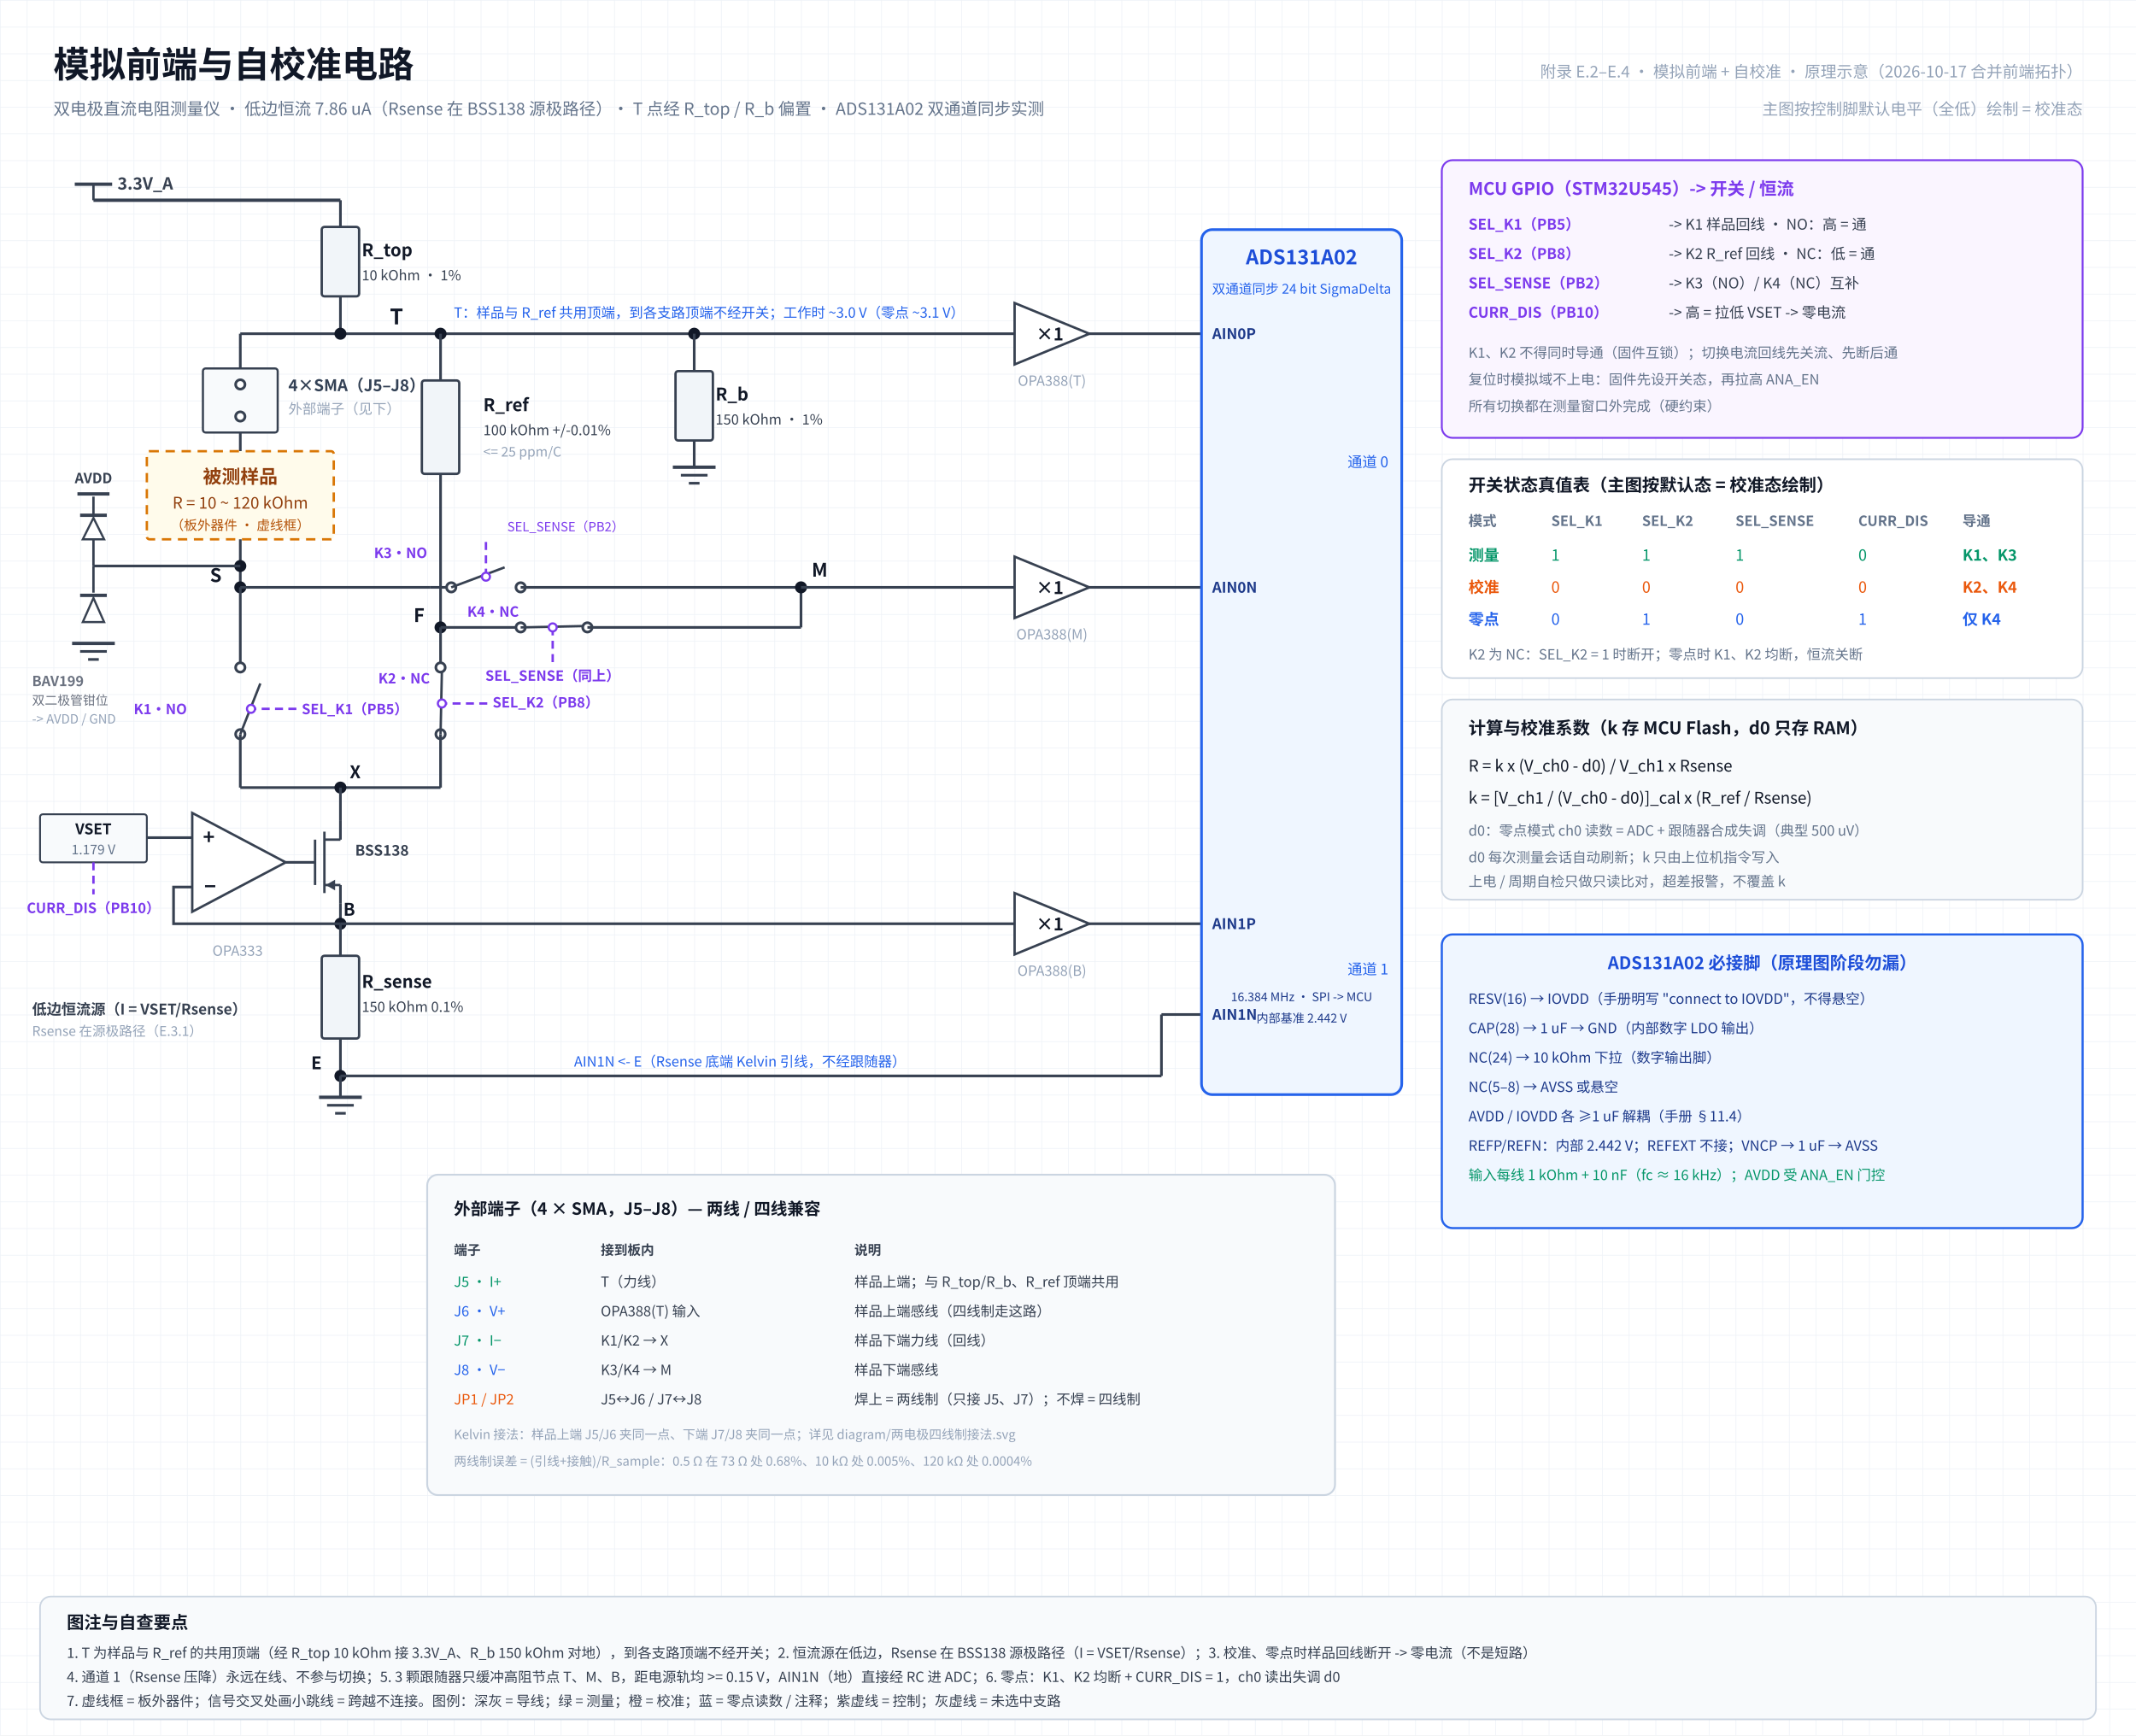
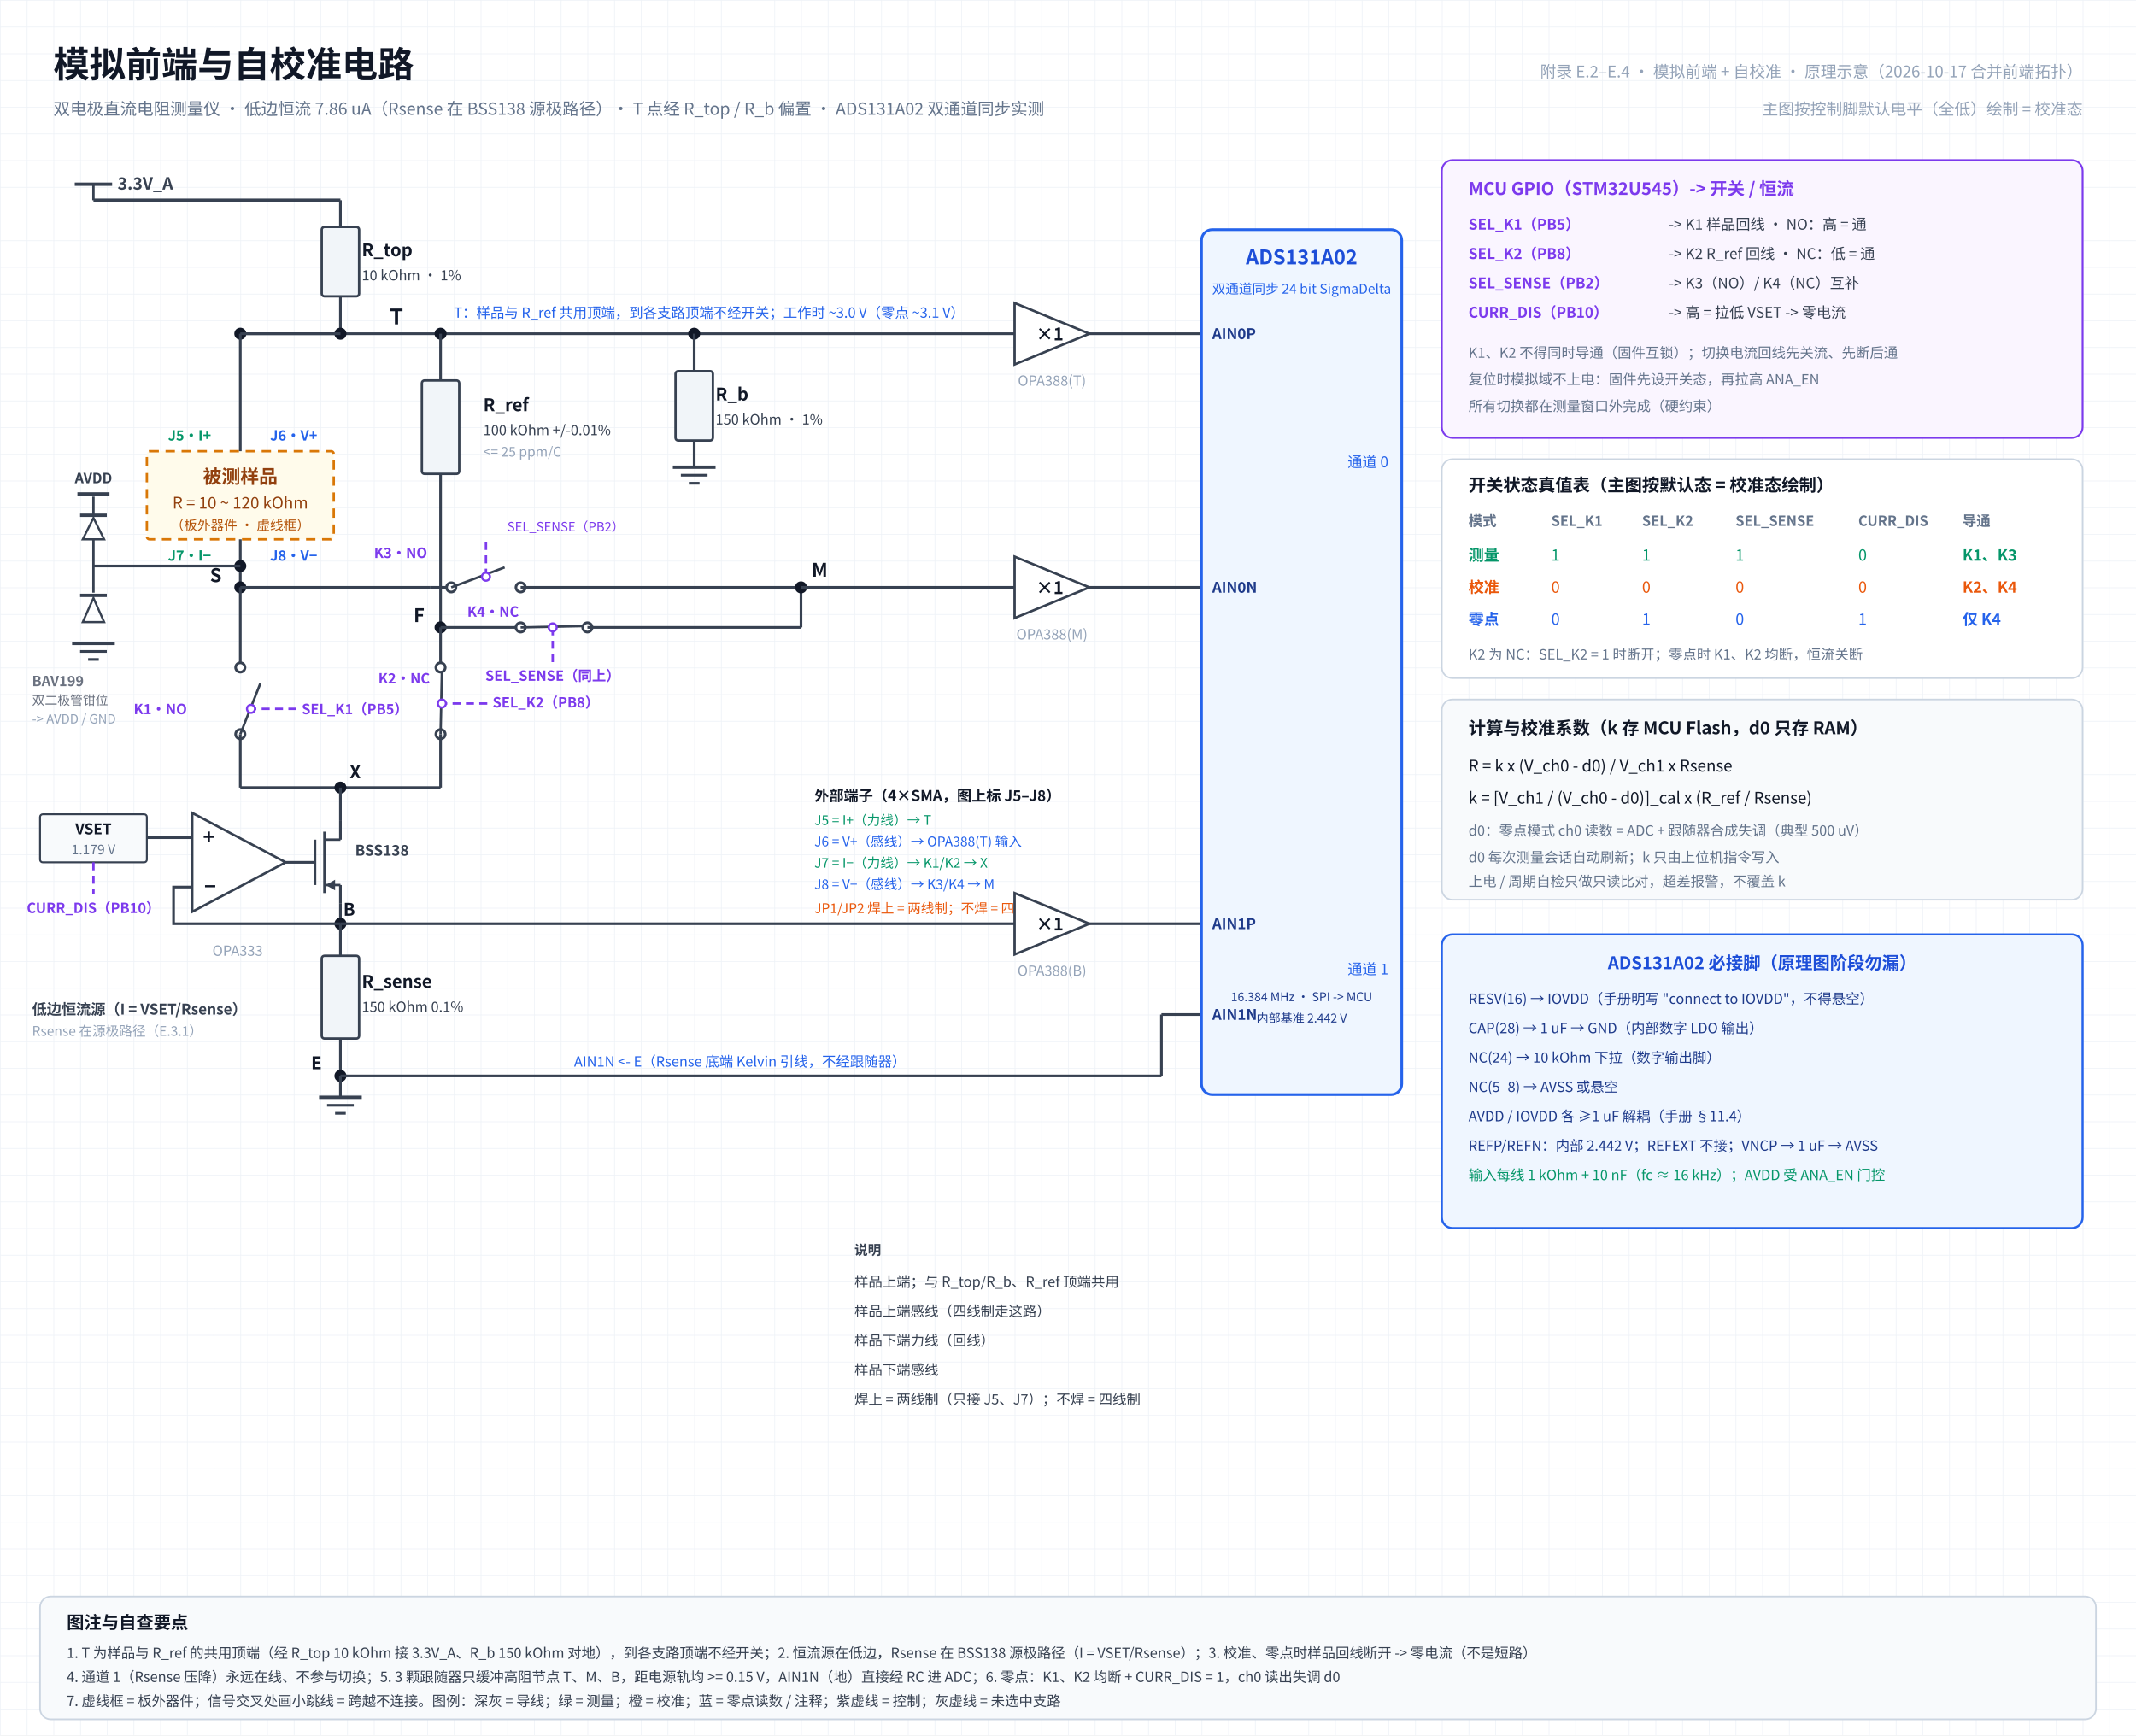
<svg xmlns="http://www.w3.org/2000/svg" width="1600" height="1300" viewBox="0 0 1600 1300" font-family="'Noto Sans CJK SC','Noto Sans SC','Source Han Sans SC','PingFang SC','Microsoft YaHei',sans-serif">
  <style>
  .w   { stroke:#374151; stroke-width:2;   fill:none }
  .wr  { stroke:#374151; stroke-width:2.5; fill:none }
  .sym { stroke:#374151; stroke-width:1.8; fill:none; stroke-linejoin:round }
  .p   { stroke:#7c3aed; stroke-width:1.8; fill:none; stroke-dasharray:6,4 }
  .gw  { stroke:#059669; stroke-width:3.5; fill:none }
  .ow  { stroke:#ea580c; stroke-width:3.5; fill:none }
  .gd  { stroke:#9ca3af; stroke-width:2;   fill:none; stroke-dasharray:5,4 }
</style>
  <defs>
    <pattern id="grid" width="20" height="20" patternUnits="userSpaceOnUse">
      <path d="M20,0 L0,0 0,20" fill="none" stroke="#eef2f7" stroke-width="1" />
    </pattern>
    <marker id="arrG" markerUnits="userSpaceOnUse" markerWidth="12" markerHeight="11" refX="10" refY="4.5" orient="auto">
      <path d="M0,0 L10,4.5 L0,9 z" fill="#059669" />
    </marker>
    <marker id="arrO" markerUnits="userSpaceOnUse" markerWidth="12" markerHeight="11" refX="10" refY="4.5" orient="auto">
      <path d="M0,0 L10,4.5 L0,9 z" fill="#ea580c" />
    </marker>
    <marker id="arrB" markerUnits="userSpaceOnUse" markerWidth="12" markerHeight="11" refX="10" refY="4.5" orient="auto">
      <path d="M0,0 L10,4.5 L0,9 z" fill="#2563eb" />
    </marker>
    <marker id="arrK" markerUnits="userSpaceOnUse" markerWidth="12" markerHeight="11" refX="10" refY="4.5" orient="auto">
      <path d="M0,0 L10,4.5 L0,9 z" fill="#374151" />
    </marker>
  </defs>
  <rect x="0" y="0" width="1600" height="1300" fill="#ffffff" />
  <rect x="0" y="0" width="1600" height="1300" fill="url(#grid)" />
  <text x="40" y="58" font-size="27" font-weight="bold" fill="#111827">模拟前端与自校准电路</text>
  <text x="40" y="86" font-size="12.5" fill="#64748b">双电极直流电阻测量仪 · 低边恒流 7.86 uA（Rsense 在 BSS138 源极路径）· T 点经 R_top / R_b 偏置 · ADS131A02 双通道同步实测</text>
  <text x="1560" y="58" font-size="12" fill="#94a3b8" text-anchor="end">附录 E.2–E.4 · 模拟前端 + 自校准 · 原理示意（2026-10-17 合并前端拓扑）</text>
  <text x="1560" y="86" font-size="12" fill="#94a3b8" text-anchor="end">主图按控制脚默认电平（全低）绘制 = 校准态</text>
  <line x1="70" y1="150" x2="255" y2="150" class="wr" />
  <line x1="70" y1="150" x2="70" y2="138" class="sym" />
  <line x1="56" y1="138" x2="84" y2="138" stroke="#374151" stroke-width="2.5" fill="none" />
  <text x="88" y="142" font-size="12.5" font-weight="bold" fill="#374151">3.3V_A</text>
  <line x1="255" y1="150" x2="255" y2="170" class="w" />
  <rect x="241" y="170" width="28" height="52" rx="2" fill="#f1f5f9" stroke="#374151" stroke-width="1.8" />
  <text x="271" y="192" font-size="13" font-weight="bold" fill="#111827">R_top</text>
  <text x="271" y="210" font-size="10.5" fill="#374151">10 kOhm · 1%</text>
  <line x1="255" y1="222" x2="255" y2="250" class="w" />
  <line x1="180" y1="250" x2="760" y2="250" class="w" />
  <circle cx="255" cy="250" r="4.5" fill="#111827" />
  <circle cx="330" cy="250" r="4.5" fill="#111827" />
  <circle cx="520" cy="250" r="4.5" fill="#111827" />
  <text x="292" y="243" font-size="16" font-weight="bold" fill="#111827">T</text>
  <text x="340" y="238" font-size="10.5" fill="#2563eb">T：样品与 R_ref 共用顶端，到各支路顶端不经开关；工作时 ~3.0 V（零点 ~3.1 V）</text>
  <line x1="520" y1="250" x2="520" y2="278" class="w" />
  <rect x="506" y="278" width="28" height="52" rx="2" fill="#f1f5f9" stroke="#374151" stroke-width="1.8" />
  <line x1="520" y1="330" x2="520" y2="350" class="w" />
  <line x1="504" y1="350" x2="536" y2="350" stroke="#374151" stroke-width="2.5" fill="none" />
  <line x1="510" y1="356" x2="530" y2="356" stroke="#374151" stroke-width="2" fill="none" />
  <line x1="516" y1="362" x2="524" y2="362" stroke="#374151" stroke-width="2" fill="none" />
  <text x="536" y="300" font-size="13" font-weight="bold" fill="#111827">R_b</text>
  <text x="536" y="318" font-size="10.5" fill="#374151">150 kOhm · 1%</text>
-   <line x1="180" y1="250" x2="180" y2="276" class="w" />
-   <rect x="152" y="276" width="56" height="48" rx="2" fill="#f8fafc" stroke="#374151" stroke-width="1.6" />
-   <circle cx="180" cy="288" r="3.5" fill="#ffffff" stroke="#374151" stroke-width="2" />
-   <circle cx="180" cy="312" r="3.5" fill="#ffffff" stroke="#374151" stroke-width="2" />
-   <text x="216" y="293" font-size="12" font-weight="bold" fill="#334155">4×SMA（J5–J8）</text>
-   <text x="216" y="310" font-size="10.5" fill="#94a3b8">外部端子（见下）</text>
-   <line x1="180" y1="324" x2="180" y2="338" class="w" />
  <rect x="110" y="338" width="140" height="66" rx="2" fill="#fffbeb" stroke="#d97706" stroke-width="1.8" stroke-dasharray="7,5" />
+   <text x="142" y="330" font-size="10.5" font-weight="bold" fill="#059669" text-anchor="middle">J5·I+</text>
+   <text x="220" y="330" font-size="10.5" font-weight="bold" fill="#2563eb" text-anchor="middle">J6·V+</text>
+   <text x="142" y="420" font-size="10.5" font-weight="bold" fill="#059669" text-anchor="middle">J7·I−</text>
+   <text x="220" y="420" font-size="10.5" font-weight="bold" fill="#2563eb" text-anchor="middle">J8·V−</text>
  <text x="180" y="362" font-size="14" font-weight="bold" fill="#92400e" text-anchor="middle">被测样品</text>
  <text x="180" y="381" font-size="12" fill="#92400e" text-anchor="middle">R = 10 ~ 120 kOhm</text>
  <text x="180" y="397" font-size="10" fill="#b45309" text-anchor="middle">（板外器件 · 虚线框）</text>
+   <circle cx="180" cy="250" r="4.5" fill="#111827" />
+   <line x1="180" y1="250" x2="180" y2="338" class="w" />
+   <line x1="180" y1="250" x2="255" y2="250" class="w" />
  <line x1="180" y1="404" x2="180" y2="440" class="w" />
  <circle cx="180" cy="424" r="4.5" fill="#111827" />
  <line x1="180" y1="424" x2="70" y2="424" class="w" />
  <line x1="70" y1="424" x2="70" y2="404" class="sym" />
  <polygon points="62,404 78,404 70,388" fill="none" stroke="#374151" stroke-width="1.6" />
  <line x1="60" y1="386" x2="80" y2="386" stroke="#374151" stroke-width="2.5" fill="none" />
  <line x1="70" y1="386" x2="70" y2="372" class="sym" />
  <line x1="58" y1="370" x2="82" y2="370" stroke="#374151" stroke-width="2.5" fill="none" />
  <text x="70" y="362" font-size="10.5" font-weight="bold" fill="#374151" text-anchor="middle">AVDD</text>
  <line x1="70" y1="424" x2="70" y2="444" class="sym" />
  <polygon points="62,466 78,466 70,448" fill="none" stroke="#374151" stroke-width="1.6" />
  <line x1="60" y1="446" x2="80" y2="446" stroke="#374151" stroke-width="2.5" fill="none" />
  <line x1="54" y1="482" x2="86" y2="482" stroke="#374151" stroke-width="2.5" fill="none" />
  <line x1="60" y1="488" x2="80" y2="488" stroke="#374151" stroke-width="2" fill="none" />
  <line x1="66" y1="494" x2="74" y2="494" stroke="#374151" stroke-width="2" fill="none" />
  <text x="24" y="514" font-size="10.5" font-weight="bold" fill="#6b7280">BAV199</text>
  <text x="24" y="528" font-size="9.5" fill="#6b7280">双二极管钳位</text>
  <text x="24" y="542" font-size="9.5" fill="#94a3b8">-&gt; AVDD / GND</text>
  <line x1="330" y1="250" x2="330" y2="285" class="w" />
  <rect x="316" y="285" width="28" height="70" rx="2" fill="#f1f5f9" stroke="#374151" stroke-width="1.8" />
  <line x1="330" y1="355" x2="330" y2="470" class="w" />
  <text x="362" y="308" font-size="13" font-weight="bold" fill="#111827">R_ref</text>
  <text x="362" y="326" font-size="10.5" fill="#374151">100 kOhm +/-0.01%</text>
  <text x="362" y="342" font-size="10" fill="#94a3b8">&lt;= 25 ppm/C</text>
  <circle cx="180" cy="440" r="4.5" fill="#111827" />
  <text x="166" y="436" font-size="14" font-weight="bold" fill="#111827" text-anchor="end">S</text>
  <circle cx="330" cy="470" r="4.5" fill="#111827" />
  <text x="318" y="466" font-size="14" font-weight="bold" fill="#111827" text-anchor="end">F</text>
  <line x1="180" y1="440" x2="322" y2="440" class="w" />
  <line x1="322" y1="440" x2="338" y2="440" class="w" />
  <circle cx="338" cy="440" r="3.5" fill="#ffffff" stroke="#374151" stroke-width="2" />
  <circle cx="390" cy="440" r="3.5" fill="#ffffff" stroke="#374151" stroke-width="2" />
  <line x1="338" y1="440" x2="378" y2="425" class="sym" />
  <text x="320" y="418" font-size="10.5" font-weight="bold" fill="#7c3aed" text-anchor="end">K3·NO</text>
  <line x1="364" y1="406" x2="364" y2="432" class="p" />
  <circle cx="364" cy="432" r="3" fill="#ffffff" stroke="#7c3aed" stroke-width="1.6" />
  <text x="380" y="398" font-size="9.5" fill="#7c3aed">SEL_SENSE（PB2）</text>
  <line x1="390" y1="440" x2="600" y2="440" class="w" />
  <line x1="330" y1="470" x2="390" y2="470" class="w" />
  <circle cx="390" cy="470" r="3.5" fill="#ffffff" stroke="#374151" stroke-width="2" />
  <circle cx="440" cy="470" r="3.5" fill="#ffffff" stroke="#374151" stroke-width="2" />
  <line x1="390" y1="470" x2="437" y2="469" class="sym" />
  <text x="350" y="462" font-size="10.5" font-weight="bold" fill="#7c3aed">K4·NC</text>
  <line x1="414" y1="496" x2="414" y2="470" class="p" />
  <circle cx="414" cy="470" r="3" fill="#ffffff" stroke="#7c3aed" stroke-width="1.6" />
  <text x="414" y="510" font-size="10.5" font-weight="bold" fill="#7c3aed" text-anchor="middle">SEL_SENSE（同上）</text>
  <line x1="440" y1="470" x2="600" y2="470" class="w" />
  <line x1="600" y1="470" x2="600" y2="440" class="w" />
  <circle cx="600" cy="440" r="4.5" fill="#111827" />
  <text x="608" y="432" font-size="14" font-weight="bold" fill="#111827">M</text>
  <line x1="600" y1="440" x2="760" y2="440" class="w" />
  <line x1="180" y1="440" x2="180" y2="500" class="w" />
  <circle cx="180" cy="500" r="3.5" fill="#ffffff" stroke="#374151" stroke-width="2" />
  <circle cx="180" cy="550" r="3.5" fill="#ffffff" stroke="#374151" stroke-width="2" />
  <line x1="180" y1="550" x2="195" y2="512" class="sym" />
  <text x="140" y="535" font-size="10.5" font-weight="bold" fill="#7c3aed" text-anchor="end">K1·NO</text>
  <line x1="222" y1="531" x2="188" y2="531" class="p" />
  <circle cx="188" cy="531" r="3" fill="#ffffff" stroke="#7c3aed" stroke-width="1.6" />
  <text x="226" y="535" font-size="10.5" font-weight="bold" fill="#7c3aed">SEL_K1（PB5）</text>
  <line x1="180" y1="550" x2="180" y2="590" class="w" />
  <line x1="330" y1="470" x2="330" y2="500" class="w" />
  <circle cx="330" cy="500" r="3.5" fill="#ffffff" stroke="#374151" stroke-width="2" />
  <circle cx="330" cy="550" r="3.5" fill="#ffffff" stroke="#374151" stroke-width="2" />
  <line x1="330" y1="550" x2="331" y2="503" class="sym" />
  <text x="322" y="512" font-size="10.5" font-weight="bold" fill="#7c3aed" text-anchor="end">K2·NC</text>
  <line x1="365" y1="527" x2="331" y2="527" class="p" />
  <circle cx="331" cy="527" r="3" fill="#ffffff" stroke="#7c3aed" stroke-width="1.6" />
  <text x="369" y="530" font-size="10.5" font-weight="bold" fill="#7c3aed">SEL_K2（PB8）</text>
  <line x1="330" y1="550" x2="330" y2="590" class="w" />
  <line x1="180" y1="590" x2="330" y2="590" class="w" />
  <circle cx="255" cy="590" r="4.5" fill="#111827" />
  <text x="262" y="583" font-size="13" font-weight="bold" fill="#111827">X</text>
  <line x1="255" y1="590" x2="255" y2="615" class="w" />
  <line x1="255" y1="615" x2="255" y2="629" class="w" />
  <line x1="255" y1="629" x2="243" y2="629" class="sym" />
  <line x1="243" y1="623" x2="243" y2="669" class="sym" />
  <line x1="243" y1="663" x2="255" y2="663" class="sym" />
  <line x1="255" y1="663" x2="255" y2="677" class="w" />
  <line x1="236" y1="629" x2="236" y2="663" class="sym" />
  <line x1="214" y1="646" x2="236" y2="646" class="w" />
  <polygon points="244,663 251,659 251,667" fill="#374151" />
  <text x="266" y="641" font-size="11" font-weight="bold" fill="#374151">BSS138</text>
  <polygon points="144,609 144,683 214,646" fill="#ffffff" stroke="#374151" stroke-width="1.8" />
  <text x="152" y="632.5" font-size="15" font-weight="bold" fill="#111827">+</text>
  <text x="153" y="669.5" font-size="15" font-weight="bold" fill="#111827">−</text>
  <text x="178" y="716" font-size="10.5" fill="#94a3b8" text-anchor="middle">OPA333</text>
  <line x1="144" y1="627.5" x2="110" y2="627.5" class="w" />
  <rect x="30" y="610" width="80" height="36" rx="2" fill="#f8fafc" stroke="#374151" stroke-width="1.4" />
+   <text x="610" y="600" font-size="11" font-weight="bold" fill="#111827">外部端子（4×SMA，图上标 J5–J8）</text>
+   <text x="610" y="618" font-size="10" fill="#059669">J5 = I+（力线）→ T</text>
+   <text x="610" y="634" font-size="10" fill="#2563eb">J6 = V+（感线）→ OPA388(T) 输入</text>
+   <text x="610" y="650" font-size="10" fill="#059669">J7 = I−（力线）→ K1/K2 → X</text>
+   <text x="610" y="666" font-size="10" fill="#2563eb">J8 = V−（感线）→ K3/K4 → M</text>
+   <text x="610" y="684" font-size="10" fill="#ea580c">JP1/JP2 焊上 = 两线制；不焊 = 四线制</text>
  <text x="70" y="625" font-size="11" font-weight="bold" fill="#111827" text-anchor="middle">VSET</text>
  <text x="70" y="640" font-size="10" fill="#64748b" text-anchor="middle">1.179 V</text>
  <line x1="70" y1="646" x2="70" y2="670" class="p" />
  <text x="70" y="684" font-size="10.5" font-weight="bold" fill="#7c3aed" text-anchor="middle">CURR_DIS（PB10）</text>
  <line x1="255" y1="677" x2="255" y2="692" class="w" />
  <circle cx="255" cy="692" r="4.5" fill="#111827" />
  <text x="266" y="686" font-size="13" font-weight="bold" fill="#111827" text-anchor="end">B</text>
  <polyline points="255,692 130,692 130,664.5 144,664.5" class="w" />
  <line x1="255" y1="692" x2="255" y2="716" class="w" />
  <rect x="241" y="716" width="28" height="62" rx="2" fill="#f1f5f9" stroke="#374151" stroke-width="1.8" />
  <text x="271" y="740" font-size="13" font-weight="bold" fill="#111827">R_sense</text>
  <text x="271" y="758" font-size="10.5" fill="#374151">150 kOhm 0.1%</text>
  <line x1="255" y1="778" x2="255" y2="806" class="w" />
  <circle cx="255" cy="806" r="4.5" fill="#111827" />
  <text x="241" y="801" font-size="13" font-weight="bold" fill="#111827" text-anchor="end">E</text>
  <line x1="239" y1="822" x2="271" y2="822" stroke="#374151" stroke-width="2.5" fill="none" />
  <line x1="245" y1="828" x2="265" y2="828" stroke="#374151" stroke-width="2" fill="none" />
  <line x1="251" y1="834" x2="259" y2="834" stroke="#374151" stroke-width="2" fill="none" />
  <line x1="255" y1="806" x2="255" y2="822" class="w" />
  <text x="24" y="760" font-size="11" font-weight="bold" fill="#374151">低边恒流源（I = VSET/Rsense）</text>
  <text x="24" y="776" font-size="10" fill="#94a3b8">Rsense 在源极路径（E.3.1）</text>
  <line x1="255" y1="692" x2="760" y2="692" class="w" />
  <polygon points="760,227 760,273 816,250" fill="#ffffff" stroke="#374151" stroke-width="1.8" />
  <text x="776" y="255" font-size="13" font-weight="bold" fill="#111827">×1</text>
  <text x="788" y="289" font-size="10.5" fill="#94a3b8" text-anchor="middle">OPA388(T)</text>
  <line x1="816" y1="250" x2="900" y2="250" class="w" />
  <polygon points="760,417 760,463 816,440" fill="#ffffff" stroke="#374151" stroke-width="1.8" />
  <text x="776" y="445" font-size="13" font-weight="bold" fill="#111827">×1</text>
  <text x="788" y="479" font-size="10.5" fill="#94a3b8" text-anchor="middle">OPA388(M)</text>
  <line x1="816" y1="440" x2="900" y2="440" class="w" />
  <polygon points="760,669 760,715 816,692" fill="#ffffff" stroke="#374151" stroke-width="1.8" />
  <text x="776" y="697" font-size="13" font-weight="bold" fill="#111827">×1</text>
  <text x="788" y="731" font-size="10.5" fill="#94a3b8" text-anchor="middle">OPA388(B)</text>
  <line x1="816" y1="692" x2="900" y2="692" class="w" />
  <line x1="255" y1="806" x2="870" y2="806" class="w" />
  <line x1="870" y1="806" x2="870" y2="760" class="w" />
  <line x1="870" y1="760" x2="900" y2="760" class="w" />
  <text x="430" y="799" font-size="10.5" fill="#2563eb">AIN1N &lt;- E（Rsense 底端 Kelvin 引线，不经跟随器）</text>
  <rect x="900" y="172" width="150" height="648" rx="8" fill="#eff6ff" stroke="#2563eb" stroke-width="2" />
  <text x="975" y="198" font-size="15" font-weight="bold" fill="#1d4ed8" text-anchor="middle">ADS131A02</text>
  <text x="975" y="220" font-size="10" fill="#2563eb" text-anchor="middle">双通道同步 24 bit SigmaDelta</text>
  <text x="908" y="254" font-size="11" font-weight="bold" fill="#1e3a8a">AIN0P</text>
  <text x="908" y="444" font-size="11" font-weight="bold" fill="#1e3a8a">AIN0N</text>
  <text x="908" y="696" font-size="11" font-weight="bold" fill="#1e3a8a">AIN1P</text>
  <text x="908" y="764" font-size="11" font-weight="bold" fill="#1e3a8a">AIN1N</text>
  <text x="1040" y="350" font-size="11" fill="#2563eb" text-anchor="end">通道 0</text>
  <text x="1040" y="730" font-size="11" fill="#2563eb" text-anchor="end">通道 1</text>
  <text x="975" y="750" font-size="9" fill="#1e3a8a" text-anchor="middle">16.384 MHz · SPI -&gt; MCU</text>
  <text x="975" y="766" font-size="9" fill="#1e3a8a" text-anchor="middle">内部基准 2.442 V</text>
  <rect x="1080" y="120" width="480" height="208" rx="8" fill="#faf5ff" stroke="#7c3aed" stroke-width="1.4" />
  <text x="1100" y="146" font-size="13" font-weight="bold" fill="#7c3aed">MCU GPIO（STM32U545）-&gt; 开关 / 恒流</text>
  <text x="1100" y="172" font-size="11" font-weight="bold" fill="#7c3aed">SEL_K1（PB5）</text>
  <text x="1250" y="172" font-size="11" fill="#374151">-&gt; K1 样品回线 · NO：高 = 通</text>
  <text x="1100" y="194" font-size="11" font-weight="bold" fill="#7c3aed">SEL_K2（PB8）</text>
  <text x="1250" y="194" font-size="11" fill="#374151">-&gt; K2 R_ref 回线 · NC：低 = 通</text>
  <text x="1100" y="216" font-size="11" font-weight="bold" fill="#7c3aed">SEL_SENSE（PB2）</text>
  <text x="1250" y="216" font-size="11" fill="#374151">-&gt; K3（NO）/ K4（NC）互补</text>
  <text x="1100" y="238" font-size="11" font-weight="bold" fill="#7c3aed">CURR_DIS（PB10）</text>
  <text x="1250" y="238" font-size="11" fill="#374151">-&gt; 高 = 拉低 VSET -&gt; 零电流</text>
  <text x="1100" y="268" font-size="10.5" fill="#64748b">K1、K2 不得同时导通（固件互锁）；切换电流回线先关流、先断后通</text>
  <text x="1100" y="288" font-size="10.5" fill="#64748b">复位时模拟域不上电：固件先设开关态，再拉高 ANA_EN</text>
  <text x="1100" y="308" font-size="10.5" fill="#64748b">所有切换都在测量窗口外完成（硬约束）</text>
  <rect x="1080" y="344" width="480" height="164" rx="8" fill="#ffffff" stroke="#cbd5e1" stroke-width="1.2" />
  <text x="1100" y="368" font-size="13" font-weight="bold" fill="#111827">开关状态真值表（主图按默认态 = 校准态绘制）</text>
  <text x="1100" y="394" font-size="10.5" font-weight="bold" fill="#64748b">模式</text>
  <text x="1162" y="394" font-size="10.5" font-weight="bold" fill="#64748b">SEL_K1</text>
  <text x="1230" y="394" font-size="10.5" font-weight="bold" fill="#64748b">SEL_K2</text>
  <text x="1300" y="394" font-size="10.5" font-weight="bold" fill="#64748b">SEL_SENSE</text>
  <text x="1392" y="394" font-size="10.5" font-weight="bold" fill="#64748b">CURR_DIS</text>
  <text x="1470" y="394" font-size="10.5" font-weight="bold" fill="#64748b">导通</text>
  <text x="1100" y="420" font-size="11.5" font-weight="bold" fill="#059669">测量</text>
  <text x="1162" y="420" font-size="11.5" fill="#059669">1</text>
  <text x="1230" y="420" font-size="11.5" fill="#059669">1</text>
  <text x="1300" y="420" font-size="11.5" fill="#059669">1</text>
  <text x="1392" y="420" font-size="11.5" fill="#059669">0</text>
  <text x="1470" y="420" font-size="11.5" font-weight="bold" fill="#059669">K1、K3</text>
  <text x="1100" y="444" font-size="11.5" font-weight="bold" fill="#ea580c">校准</text>
  <text x="1162" y="444" font-size="11.5" fill="#ea580c">0</text>
  <text x="1230" y="444" font-size="11.5" fill="#ea580c">0</text>
  <text x="1300" y="444" font-size="11.5" fill="#ea580c">0</text>
  <text x="1392" y="444" font-size="11.5" fill="#ea580c">0</text>
  <text x="1470" y="444" font-size="11.5" font-weight="bold" fill="#ea580c">K2、K4</text>
  <text x="1100" y="468" font-size="11.5" font-weight="bold" fill="#2563eb">零点</text>
  <text x="1162" y="468" font-size="11.5" fill="#2563eb">0</text>
  <text x="1230" y="468" font-size="11.5" fill="#2563eb">1</text>
  <text x="1300" y="468" font-size="11.5" fill="#2563eb">0</text>
  <text x="1392" y="468" font-size="11.5" fill="#2563eb">1</text>
  <text x="1470" y="468" font-size="11.5" font-weight="bold" fill="#2563eb">仅 K4</text>
  <text x="1100" y="494" font-size="10.5" fill="#64748b">K2 为 NC：SEL_K2 = 1 时断开；零点时 K1、K2 均断，恒流关断</text>
  <rect x="1080" y="524" width="480" height="150" rx="8" fill="#f8fafc" stroke="#cbd5e1" stroke-width="1.2" />
  <text x="1100" y="550" font-size="13" font-weight="bold" fill="#111827">计算与校准系数（k 存 MCU Flash，d0 只存 RAM）</text>
  <text x="1100" y="578" font-size="12" fill="#111827">R = k x (V_ch0 - d0) / V_ch1 x Rsense</text>
  <text x="1100" y="602" font-size="12" fill="#111827">k = [V_ch1 / (V_ch0 - d0)]_cal x (R_ref / Rsense)</text>
  <text x="1100" y="626" font-size="10.5" fill="#64748b">d0：零点模式 ch0 读数 = ADC + 跟随器合成失调（典型 500 uV）</text>
  <text x="1100" y="646" font-size="10.5" fill="#64748b">d0 每次测量会话自动刷新；k 只由上位机指令写入</text>
  <text x="1100" y="664" font-size="10.5" fill="#64748b">上电 / 周期自检只做只读比对，超差报警，不覆盖 k</text>
-   <rect x="320" y="880" width="680" height="240" rx="8" fill="#f8fafc" stroke="#cbd5e1" stroke-width="1.4" />
-   <text x="340" y="910" font-size="12.5" font-weight="bold" fill="#111827">外部端子（4 × SMA，J5–J8）— 两线 / 四线兼容</text>
-   <text x="340" y="940" font-size="10" font-weight="bold" fill="#374151">端子</text>
-   <text x="450" y="940" font-size="10" font-weight="bold" fill="#374151">接到板内</text>
  <text x="640" y="940" font-size="10" font-weight="bold" fill="#374151">说明</text>
-   <text x="340" y="964" font-size="10.5" fill="#059669">J5 · I+</text>
-   <text x="450" y="964" font-size="10.5" fill="#374151">T（力线）</text>
  <text x="640" y="964" font-size="10.5" fill="#374151">样品上端；与 R_top/R_b、R_ref 顶端共用</text>
-   <text x="340" y="986" font-size="10.5" fill="#2563eb">J6 · V+</text>
-   <text x="450" y="986" font-size="10.5" fill="#374151">OPA388(T) 输入</text>
  <text x="640" y="986" font-size="10.5" fill="#374151">样品上端感线（四线制走这路）</text>
-   <text x="340" y="1008" font-size="10.5" fill="#059669">J7 · I−</text>
-   <text x="450" y="1008" font-size="10.5" fill="#374151">K1/K2 → X</text>
  <text x="640" y="1008" font-size="10.5" fill="#374151">样品下端力线（回线）</text>
-   <text x="340" y="1030" font-size="10.5" fill="#2563eb">J8 · V−</text>
-   <text x="450" y="1030" font-size="10.5" fill="#374151">K3/K4 → M</text>
  <text x="640" y="1030" font-size="10.5" fill="#374151">样品下端感线</text>
-   <text x="340" y="1052" font-size="10.5" fill="#ea580c">JP1 / JP2</text>
-   <text x="450" y="1052" font-size="10.5" fill="#374151">J5↔J6 / J7↔J8</text>
  <text x="640" y="1052" font-size="10.5" fill="#374151">焊上 = 两线制（只接 J5、J7）；不焊 = 四线制</text>
-   <text x="340" y="1078" font-size="9.5" fill="#94a3b8">Kelvin 接法：样品上端 J5/J6 夹同一点、下端 J7/J8 夹同一点；详见 diagram/两电极四线制接法.svg</text>
-   <text x="340" y="1098" font-size="9.5" fill="#94a3b8">两线制误差 = (引线+接触)/R_sample：0.5 Ω 在 73 Ω 处 0.68%、10 kΩ 处 0.005%、120 kΩ 处 0.0004%</text>
  <rect x="30" y="1196" width="1540" height="92" rx="8" fill="#f8fafc" stroke="#cbd5e1" stroke-width="1.2" />
  <text x="50" y="1220" font-size="13" font-weight="bold" fill="#111827">图注与自查要点</text>
  <text x="50" y="1242" font-size="10.5" fill="#374151">1. T 为样品与 R_ref 的共用顶端（经 R_top 10 kOhm 接 3.3V_A、R_b 150 kOhm 对地），到各支路顶端不经开关；2. 恒流源在低边，Rsense 在 BSS138 源极路径（I = VSET/Rsense）；3. 校准、零点时样品回线断开 -&gt; 零电流（不是短路）</text>
  <text x="50" y="1260" font-size="10.5" fill="#374151">4. 通道 1（Rsense 压降）永远在线、不参与切换；5. 3 颗跟随器只缓冲高阻节点 T、M、B，距电源轨均 &gt;= 0.15 V，AIN1N（地）直接经 RC 进 ADC；6. 零点：K1、K2 均断 + CURR_DIS = 1，ch0 读出失调 d0</text>
  <text x="50" y="1278" font-size="10.5" fill="#374151">7. 虚线框 = 板外器件；信号交叉处画小跳线 = 跨越不连接。图例：深灰 = 导线；绿 = 测量；橙 = 校准；蓝 = 零点读数 / 注释；紫虚线 = 控制；灰虚线 = 未选中支路</text>
  <rect x="1080" y="700" width="480" height="220" rx="8" fill="#eff6ff" stroke="#2563eb" stroke-width="1.6" />
  <text x="1320" y="726" font-size="13" font-weight="bold" fill="#1d4ed8" text-anchor="middle">ADS131A02 必接脚（原理图阶段勿漏）</text>
  <text x="1100" y="752" font-size="10.5" fill="#1e3a8a">RESV(16) → IOVDD（手册明写 "connect to IOVDD"，不得悬空）</text>
  <text x="1100" y="774" font-size="10.5" fill="#1e3a8a">CAP(28) → 1 uF → GND（内部数字 LDO 输出）</text>
  <text x="1100" y="796" font-size="10.5" fill="#1e3a8a">NC(24) → 10 kOhm 下拉（数字输出脚）</text>
  <text x="1100" y="818" font-size="10.5" fill="#1e3a8a">NC(5–8) → AVSS 或悬空</text>
  <text x="1100" y="840" font-size="10.5" fill="#1e3a8a">AVDD / IOVDD 各 ≥1 uF 解耦（手册 §11.4）</text>
  <text x="1100" y="862" font-size="10.5" fill="#1e3a8a">REFP/REFN：内部 2.442 V；REFEXT 不接；VNCP → 1 uF → AVSS</text>
  <text x="1100" y="884" font-size="10.5" fill="#059669">输入每线 1 kOhm + 10 nF（fc ≈ 16 kHz）；AVDD 受 ANA_EN 门控</text>
</svg>
